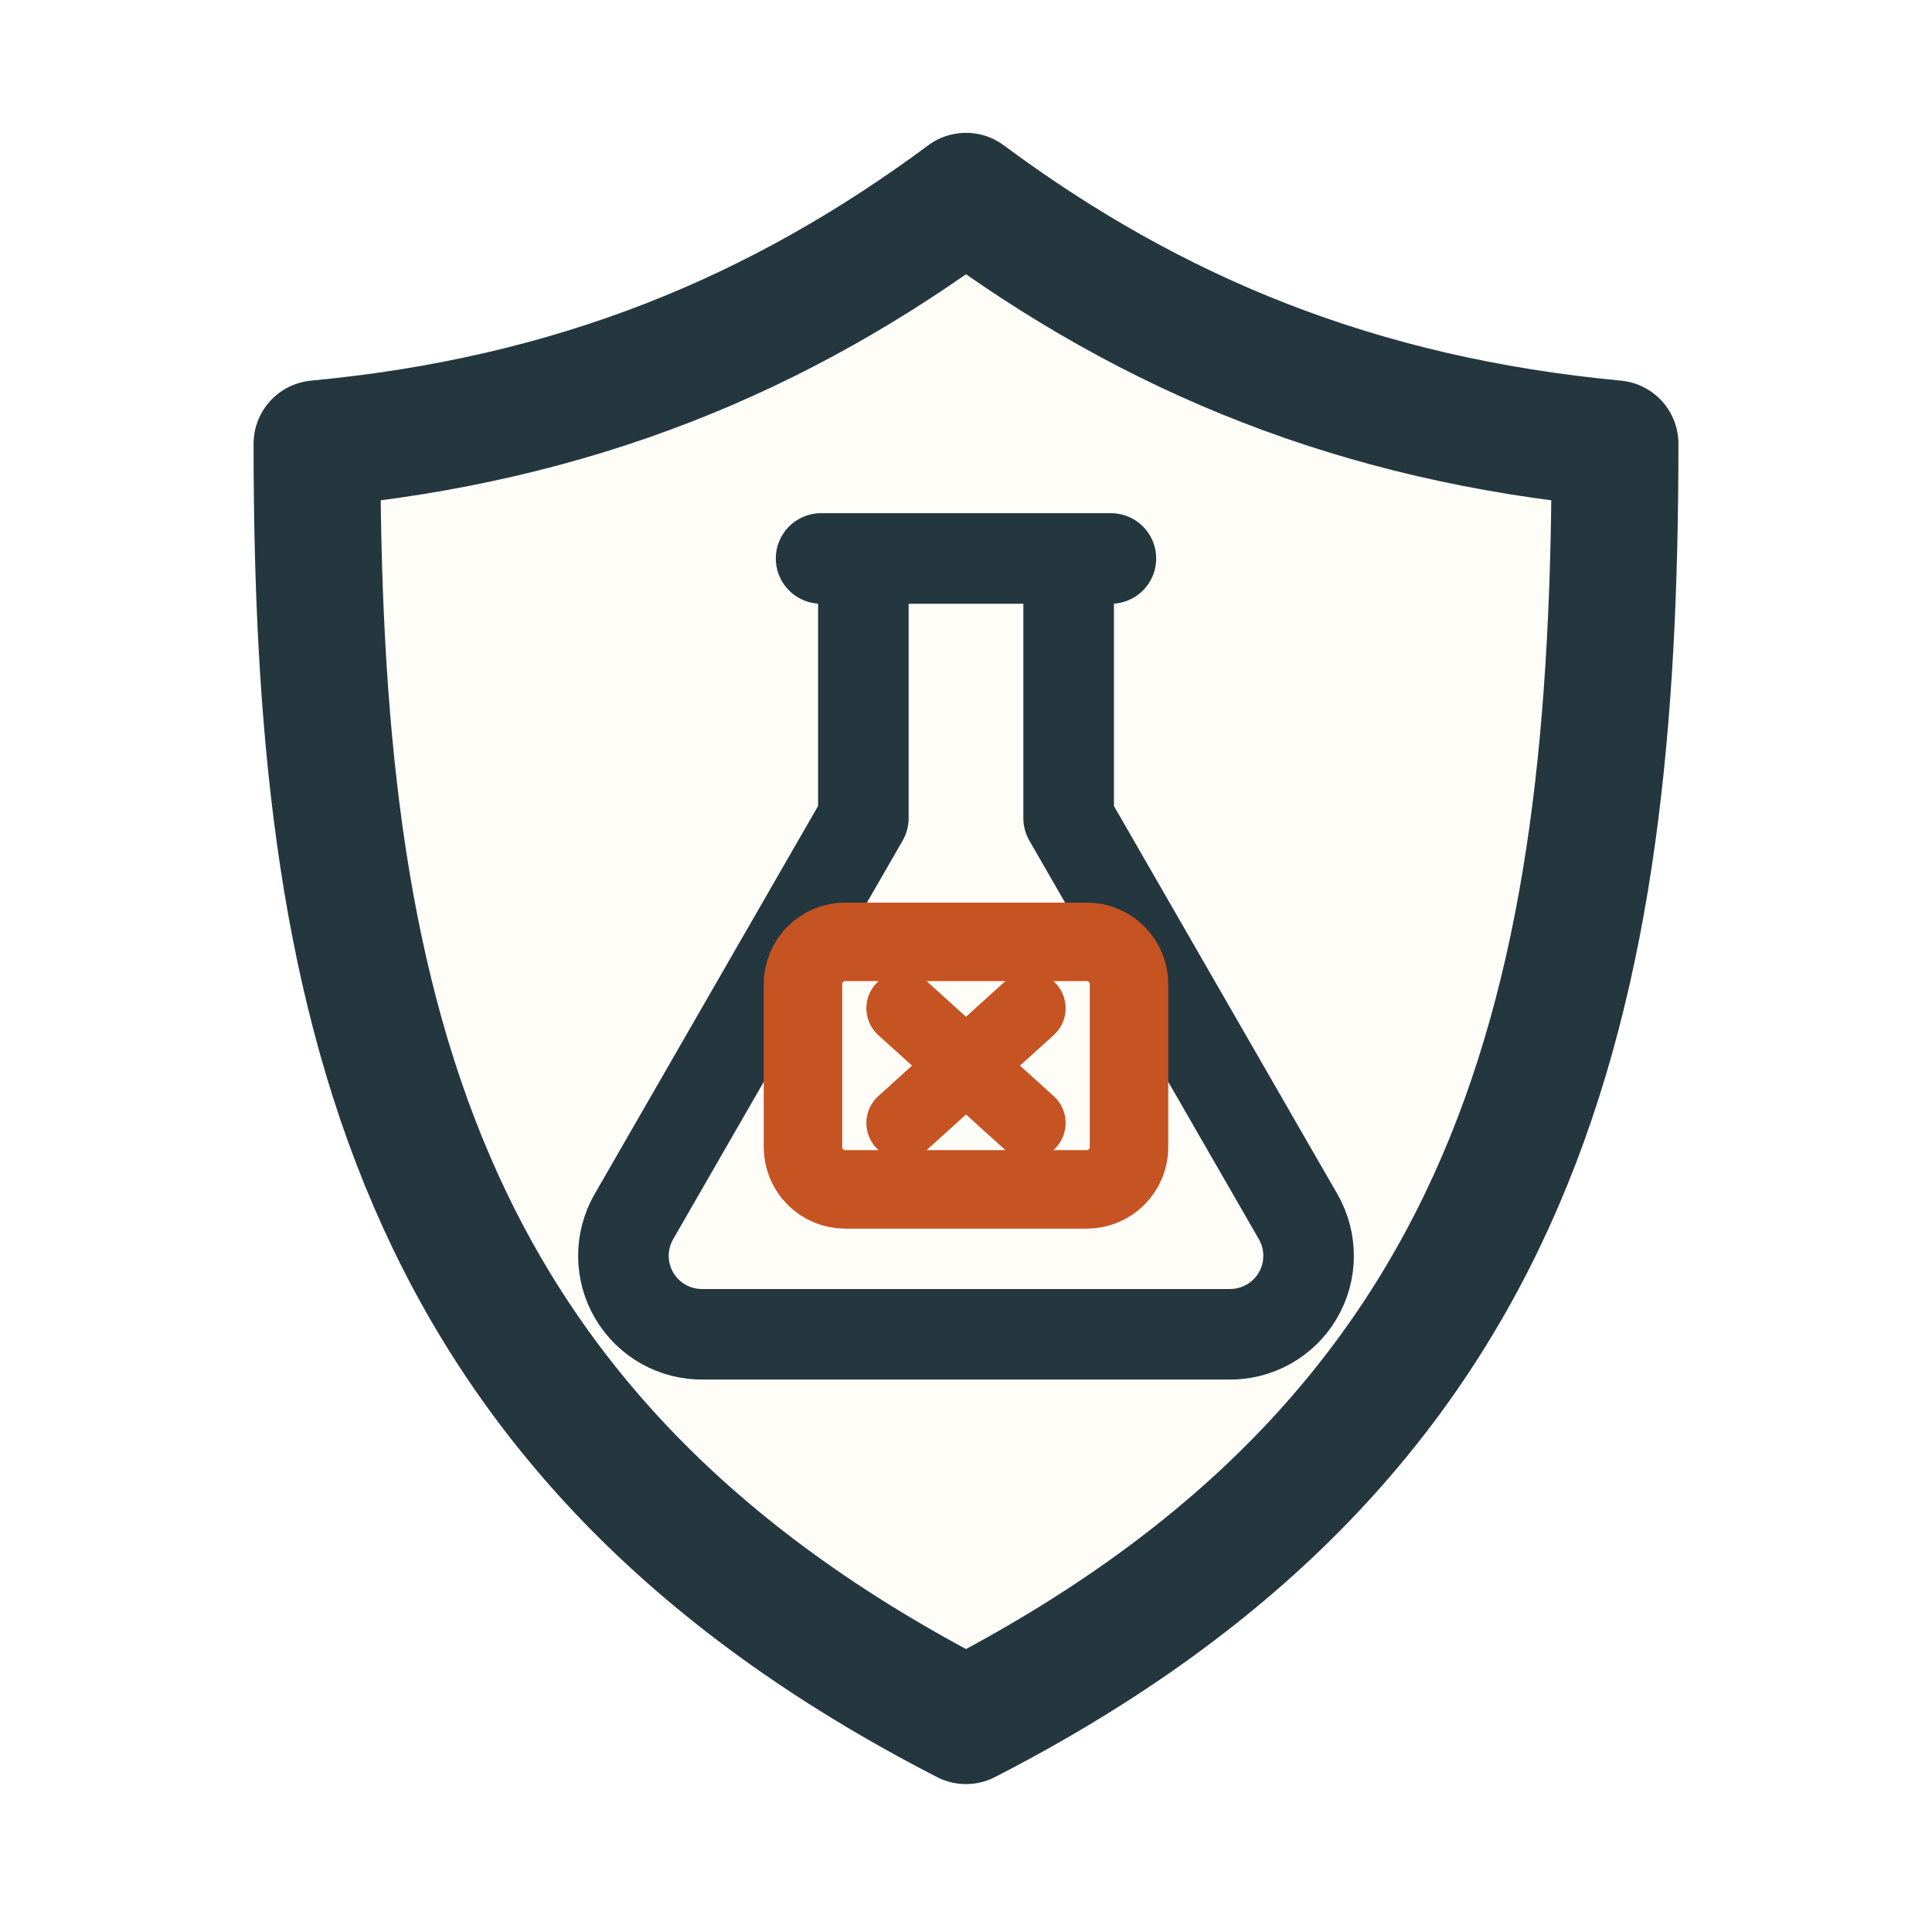
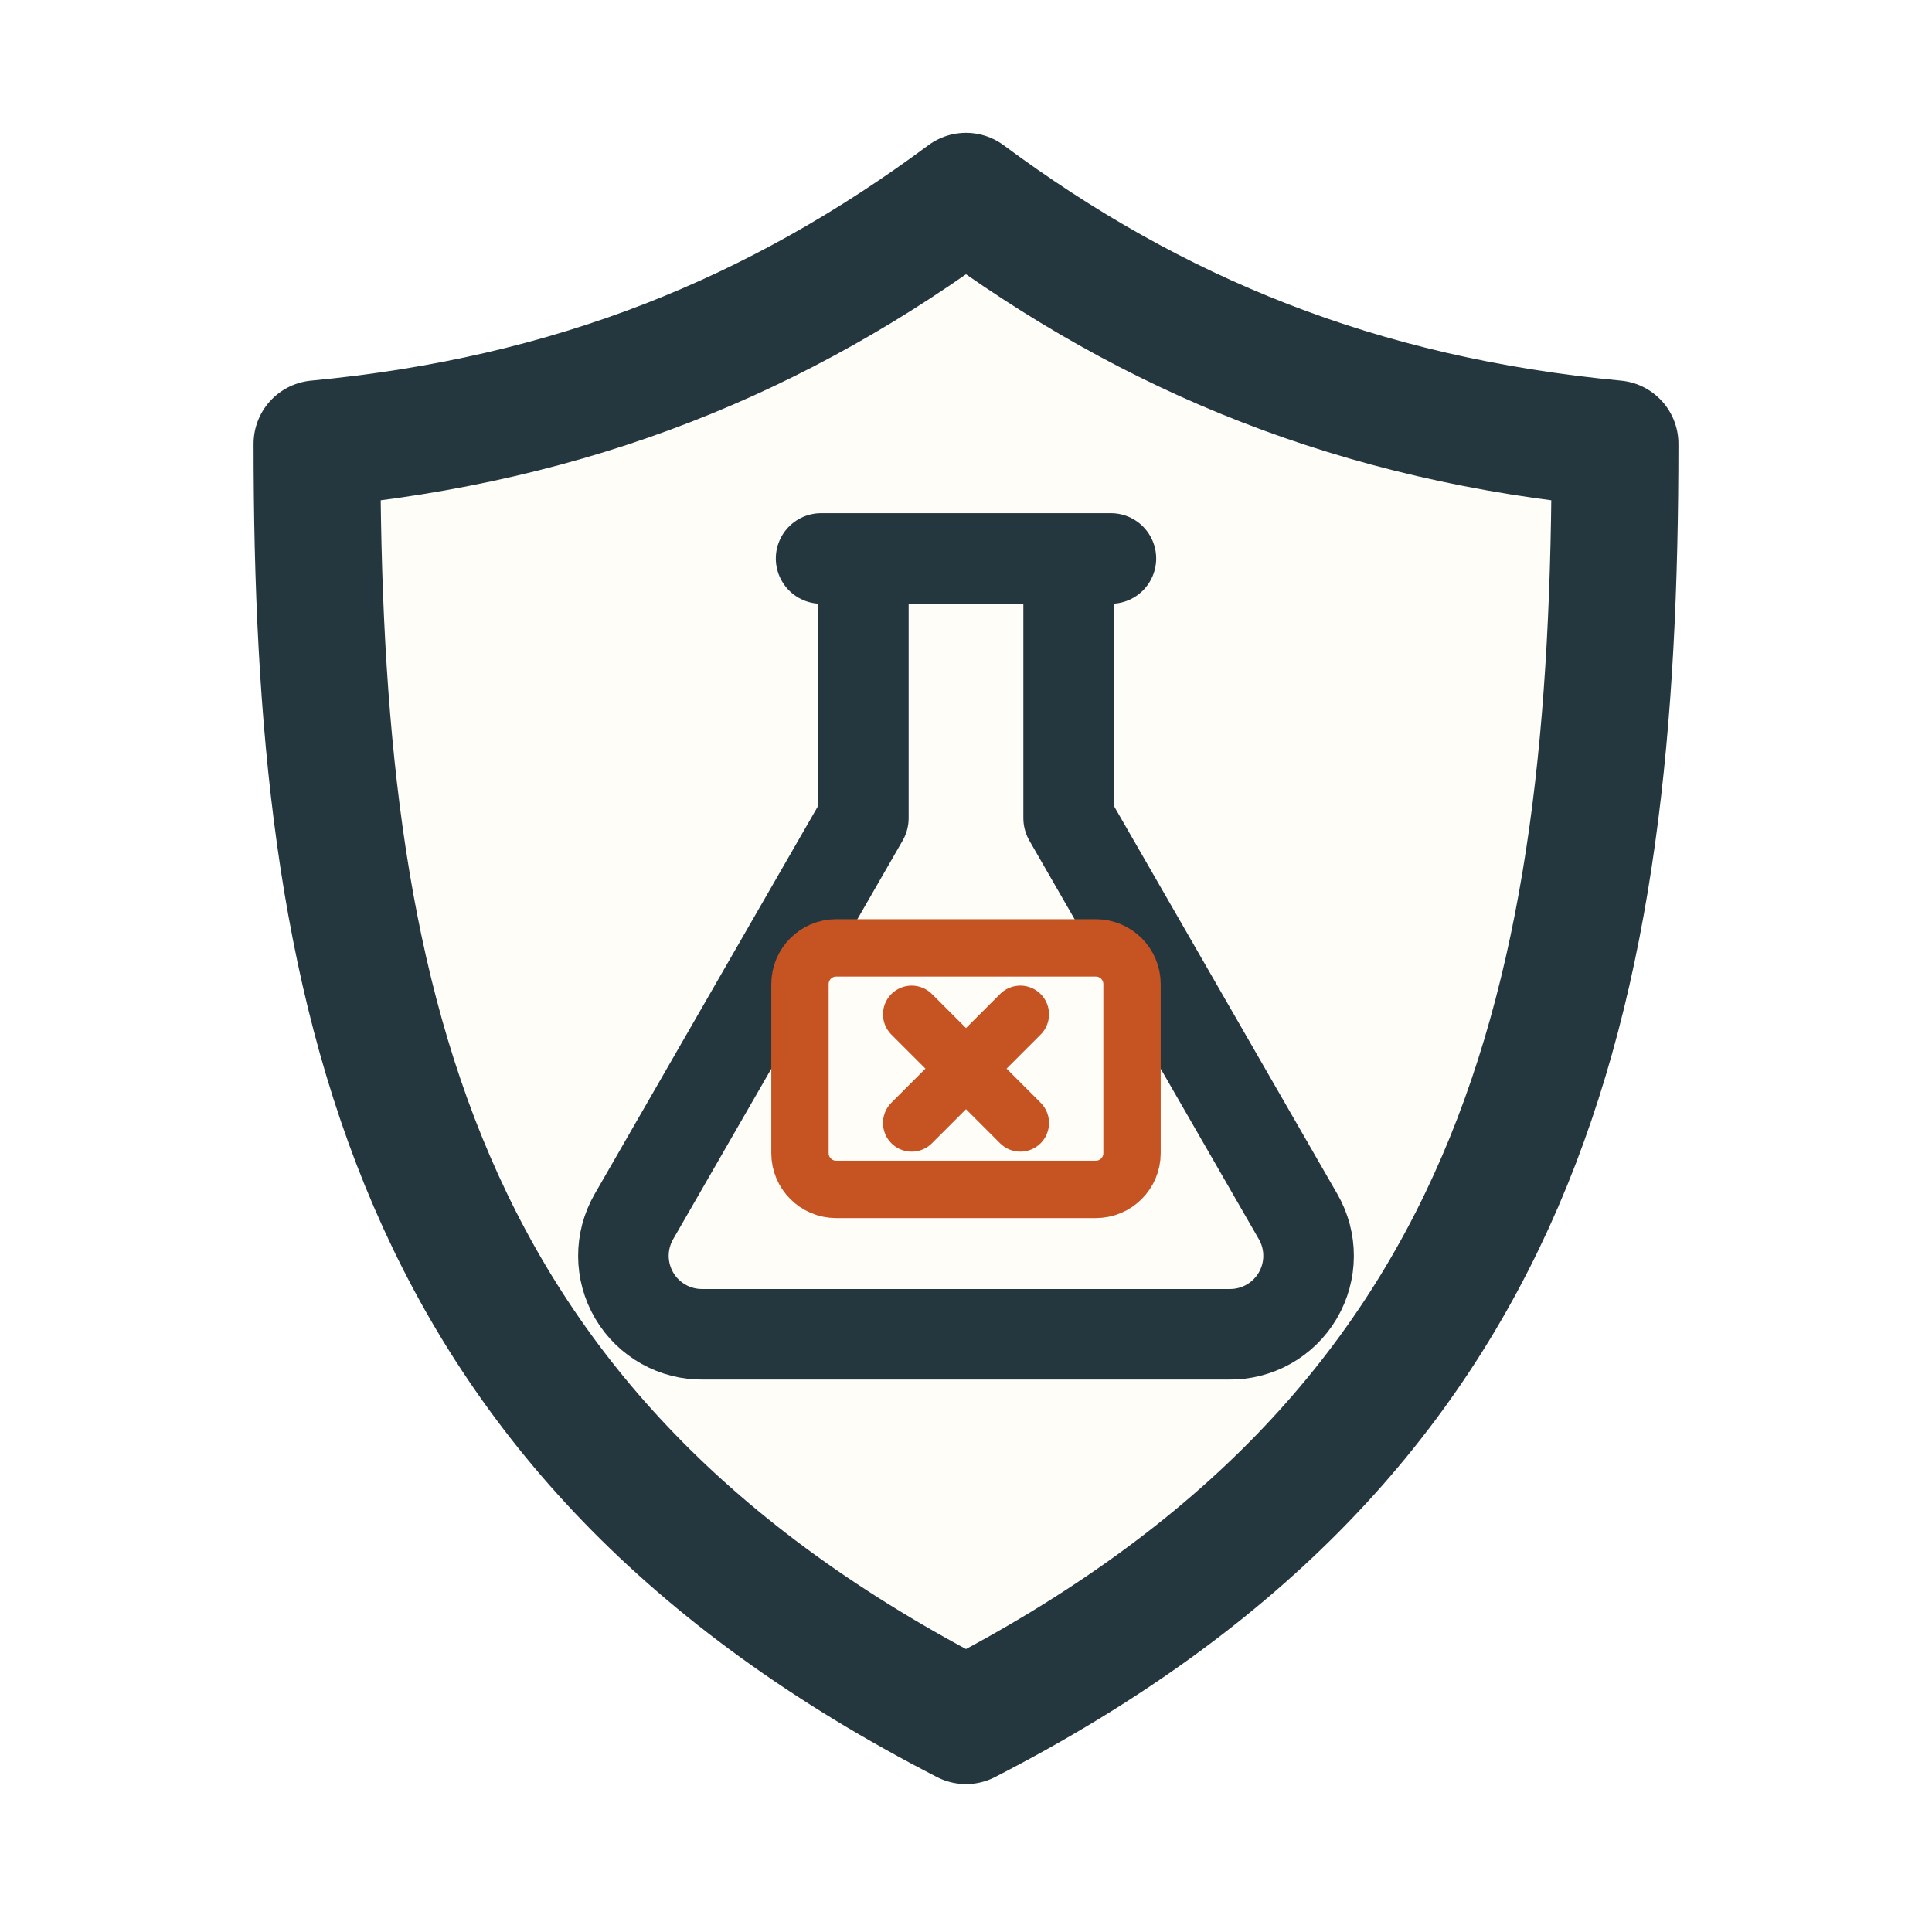
<svg xmlns="http://www.w3.org/2000/svg" viewBox="0 0 64 64">
  <path d="M32 6.5c-6.2 4.6-13 7.4-21.5 8.2C10.5 33 13.5 47.5 32 57c18.5-9.5 21.5-24 21.5-42.3C45 13.9 38.2 11.1 32 6.5Z" fill="#fffdf8" stroke="#24373f" stroke-width="4.2" stroke-linejoin="round" />
  <path d="M27.2 18.5h9.6M28.6 18.5v8.6L21 40.3a2.6 2.6 0 0 0 2.3 3.9h17.4a2.6 2.6 0 0 0 2.3-3.9l-7.6-13.2v-8.6" fill="none" stroke="#24373f" stroke-width="3" stroke-linecap="round" stroke-linejoin="round" />
-   <rect x="26.6" y="31.2" width="10.8" height="8.2" rx="1.4" fill="none" stroke="#c65322" stroke-width="2.6" />
-   <path d="m29.9 33.4 4.2 3.8m0-3.8-4.2 3.8" stroke="#c65322" stroke-width="2.4" stroke-linecap="round" />
+   <rect x="26.5" y="31.4" width="11" height="8" rx="1.2" fill="none" stroke="#c65322" stroke-width="1.9" />
+   <path d="m30.2 33.6 3.6 3.6m0-3.6-3.6 3.6" stroke="#c65322" stroke-width="1.9" stroke-linecap="round" />
</svg>
